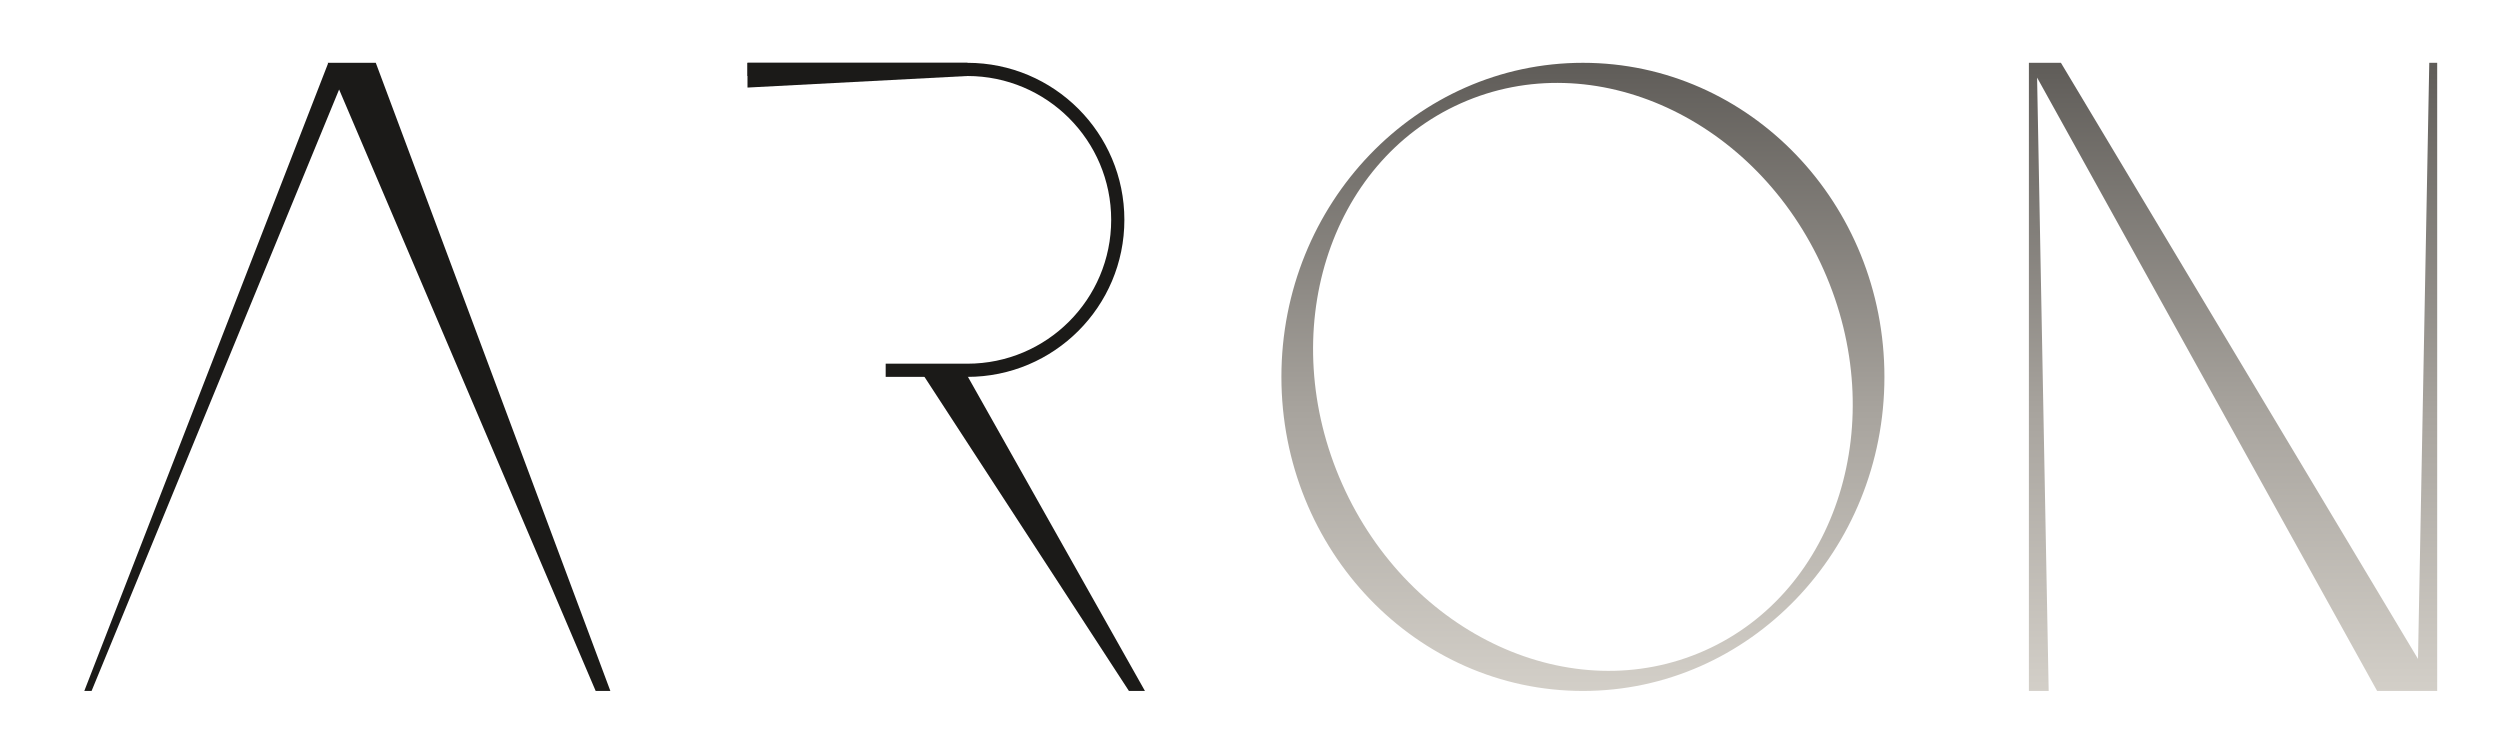
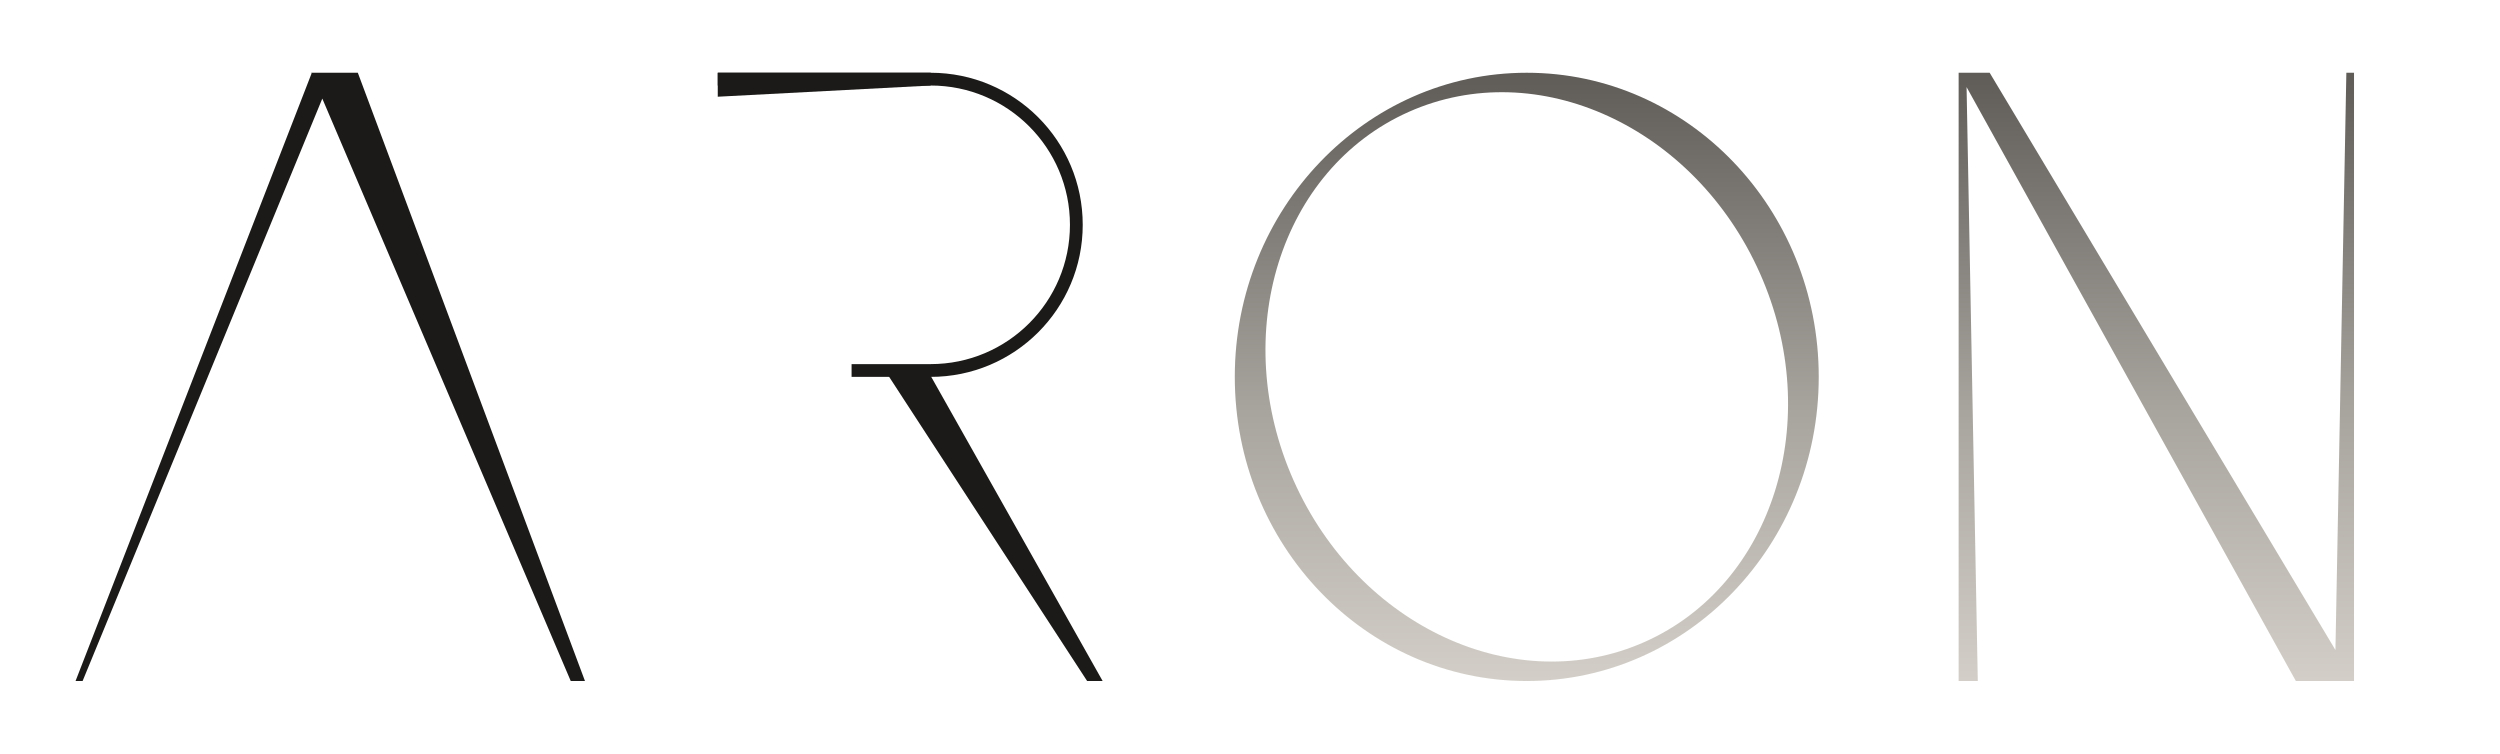
- <svg xmlns="http://www.w3.org/2000/svg" width="796" height="240" viewBox="-6 20 792 240">
+ <svg xmlns="http://www.w3.org/2000/svg" width="796" height="240" viewBox="-6 20 822 240">
  <defs>
    <linearGradient id="gold-stylel" x1="0" y1="0" x2="0" y2="1">
      <stop offset="0" stop-color="#5f5c58" />
      <stop offset=".55" stop-color="#a7a39d" />
      <stop offset="1" stop-color="#d3cfc8" />
    </linearGradient>
  </defs>
  <path d="M96.53 40.00 L103.47 40.00 L21.16 240.00 L18.84 240.00 Z M96.35 40.00 L111.65 40.00 L186.34 240.00 L181.66 240.00 Z" fill="#1b1a18" />
  <path d="M230 42.1 H300 A47.9 47.9 0 0 1 300 137.9 H274" fill="none" stroke="#1b1a18" stroke-width="4.2" />
  <path d="M230.00 40.00 L300.00 40.00 L300.00 44.20 L230.00 47.88 Z" fill="#1b1a18" />
  <path d="" fill="#1b1a18" fill-rule="evenodd" />
  <path d="M0 0" fill="none" stroke="#1b1a18" stroke-width="2.31" />
  <path d="M284.99 137.90 L299.01 137.90 L356.55 240.00 L351.45 240.00 Z" fill="#1b1a18" />
-   <path d="M400 140 A96 100 0 1 0 592 140 A96 100 0 1 0 400 140 Z M419.36 174.12 A83.89 95.38 -24.0 1 1 572.64 105.88 A83.89 95.38 -24.0 1 1 419.36 174.12 Z" fill="url(#gold-stylel)" fill-rule="evenodd" />
-   <path d="M638.00 40.00 L640.52 40.00 L644.30 240.00 L638.00 240.00 Z M765.48 40.00 L768.00 40.00 L768.00 240.00 L761.70 240.00 Z M638.00 40.00 L648.20 40.00 L768.00 240.00 L748.88 240.00 Z" fill="url(#gold-stylel)" />
+   <g transform="translate(0,0)">
+     <path d="M400 140 A96 100 0 1 0 592 140 A96 100 0 1 0 400 140 Z M419.36 174.12 A83.89 95.38 -24.0 1 1 572.64 105.88 A83.89 95.38 -24.0 1 1 419.36 174.12 Z" fill="url(#gold-stylel)" fill-rule="evenodd" />
+     <path d="M638.00 40.00 L640.52 40.00 L644.30 240.00 L638.00 240.00 Z M765.48 40.00 L768.00 40.00 L768.00 240.00 L761.70 240.00 Z M638.00 40.00 L648.20 40.00 L768.00 240.00 L748.88 240.00 Z" fill="url(#gold-stylel)" />
+   </g>
</svg>
